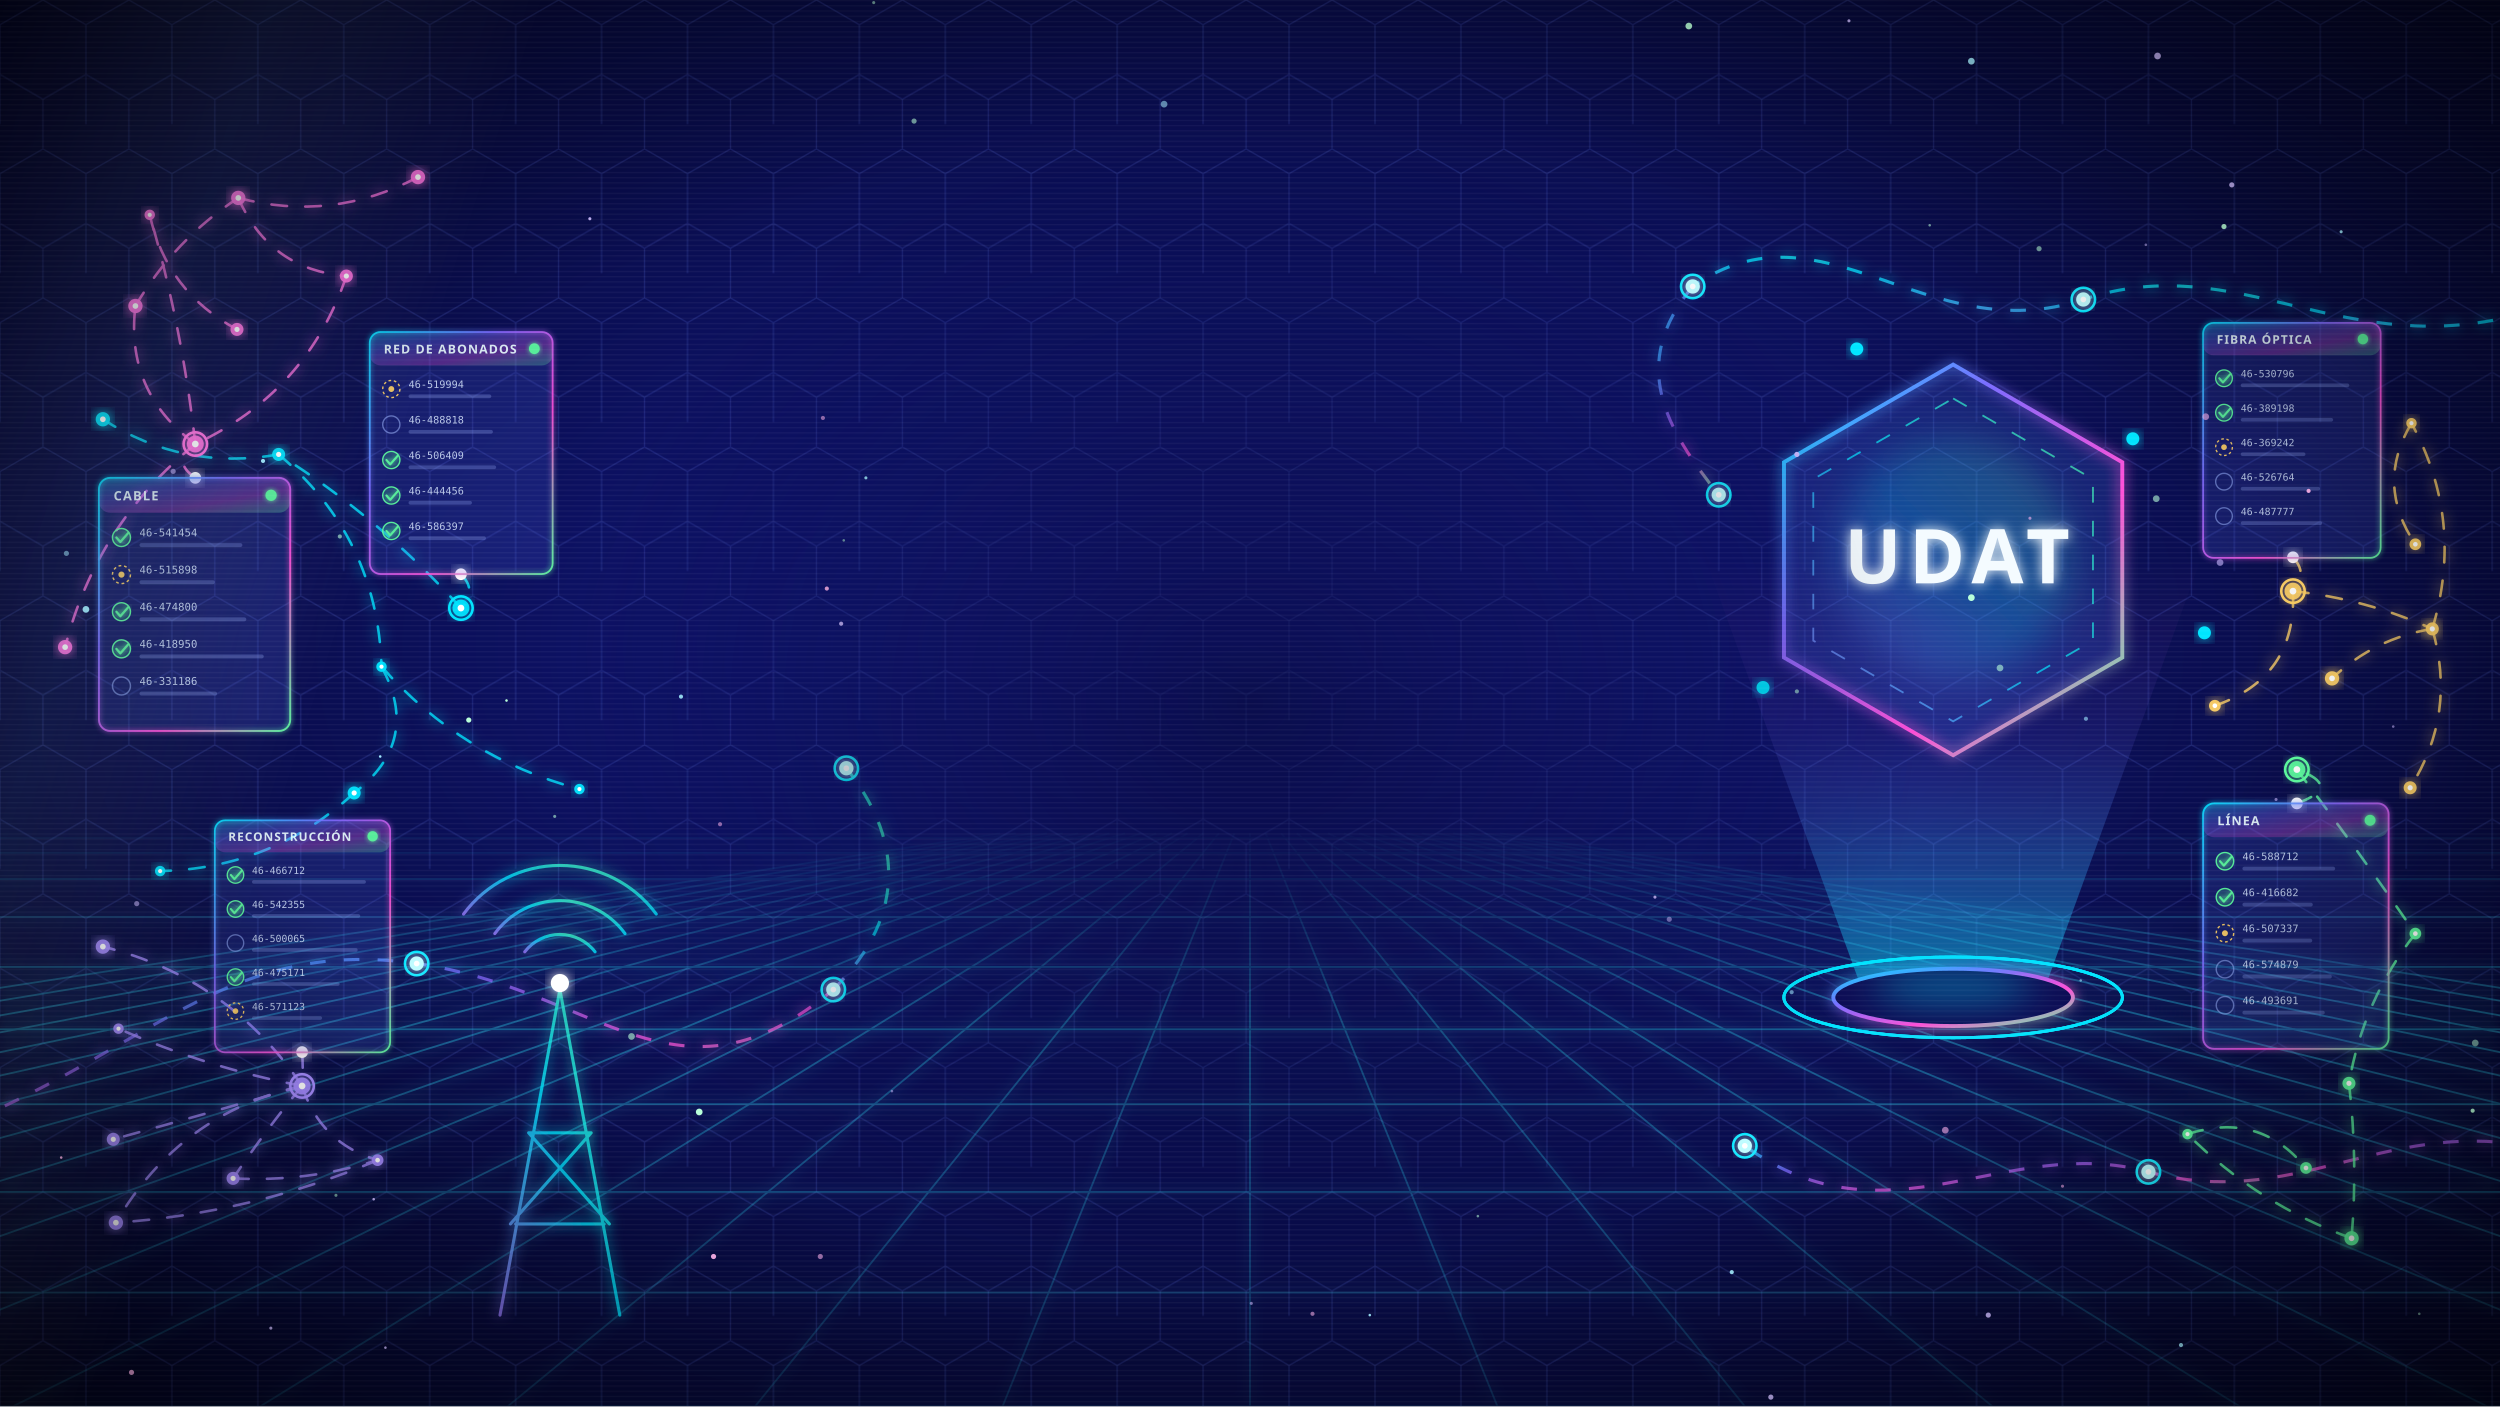
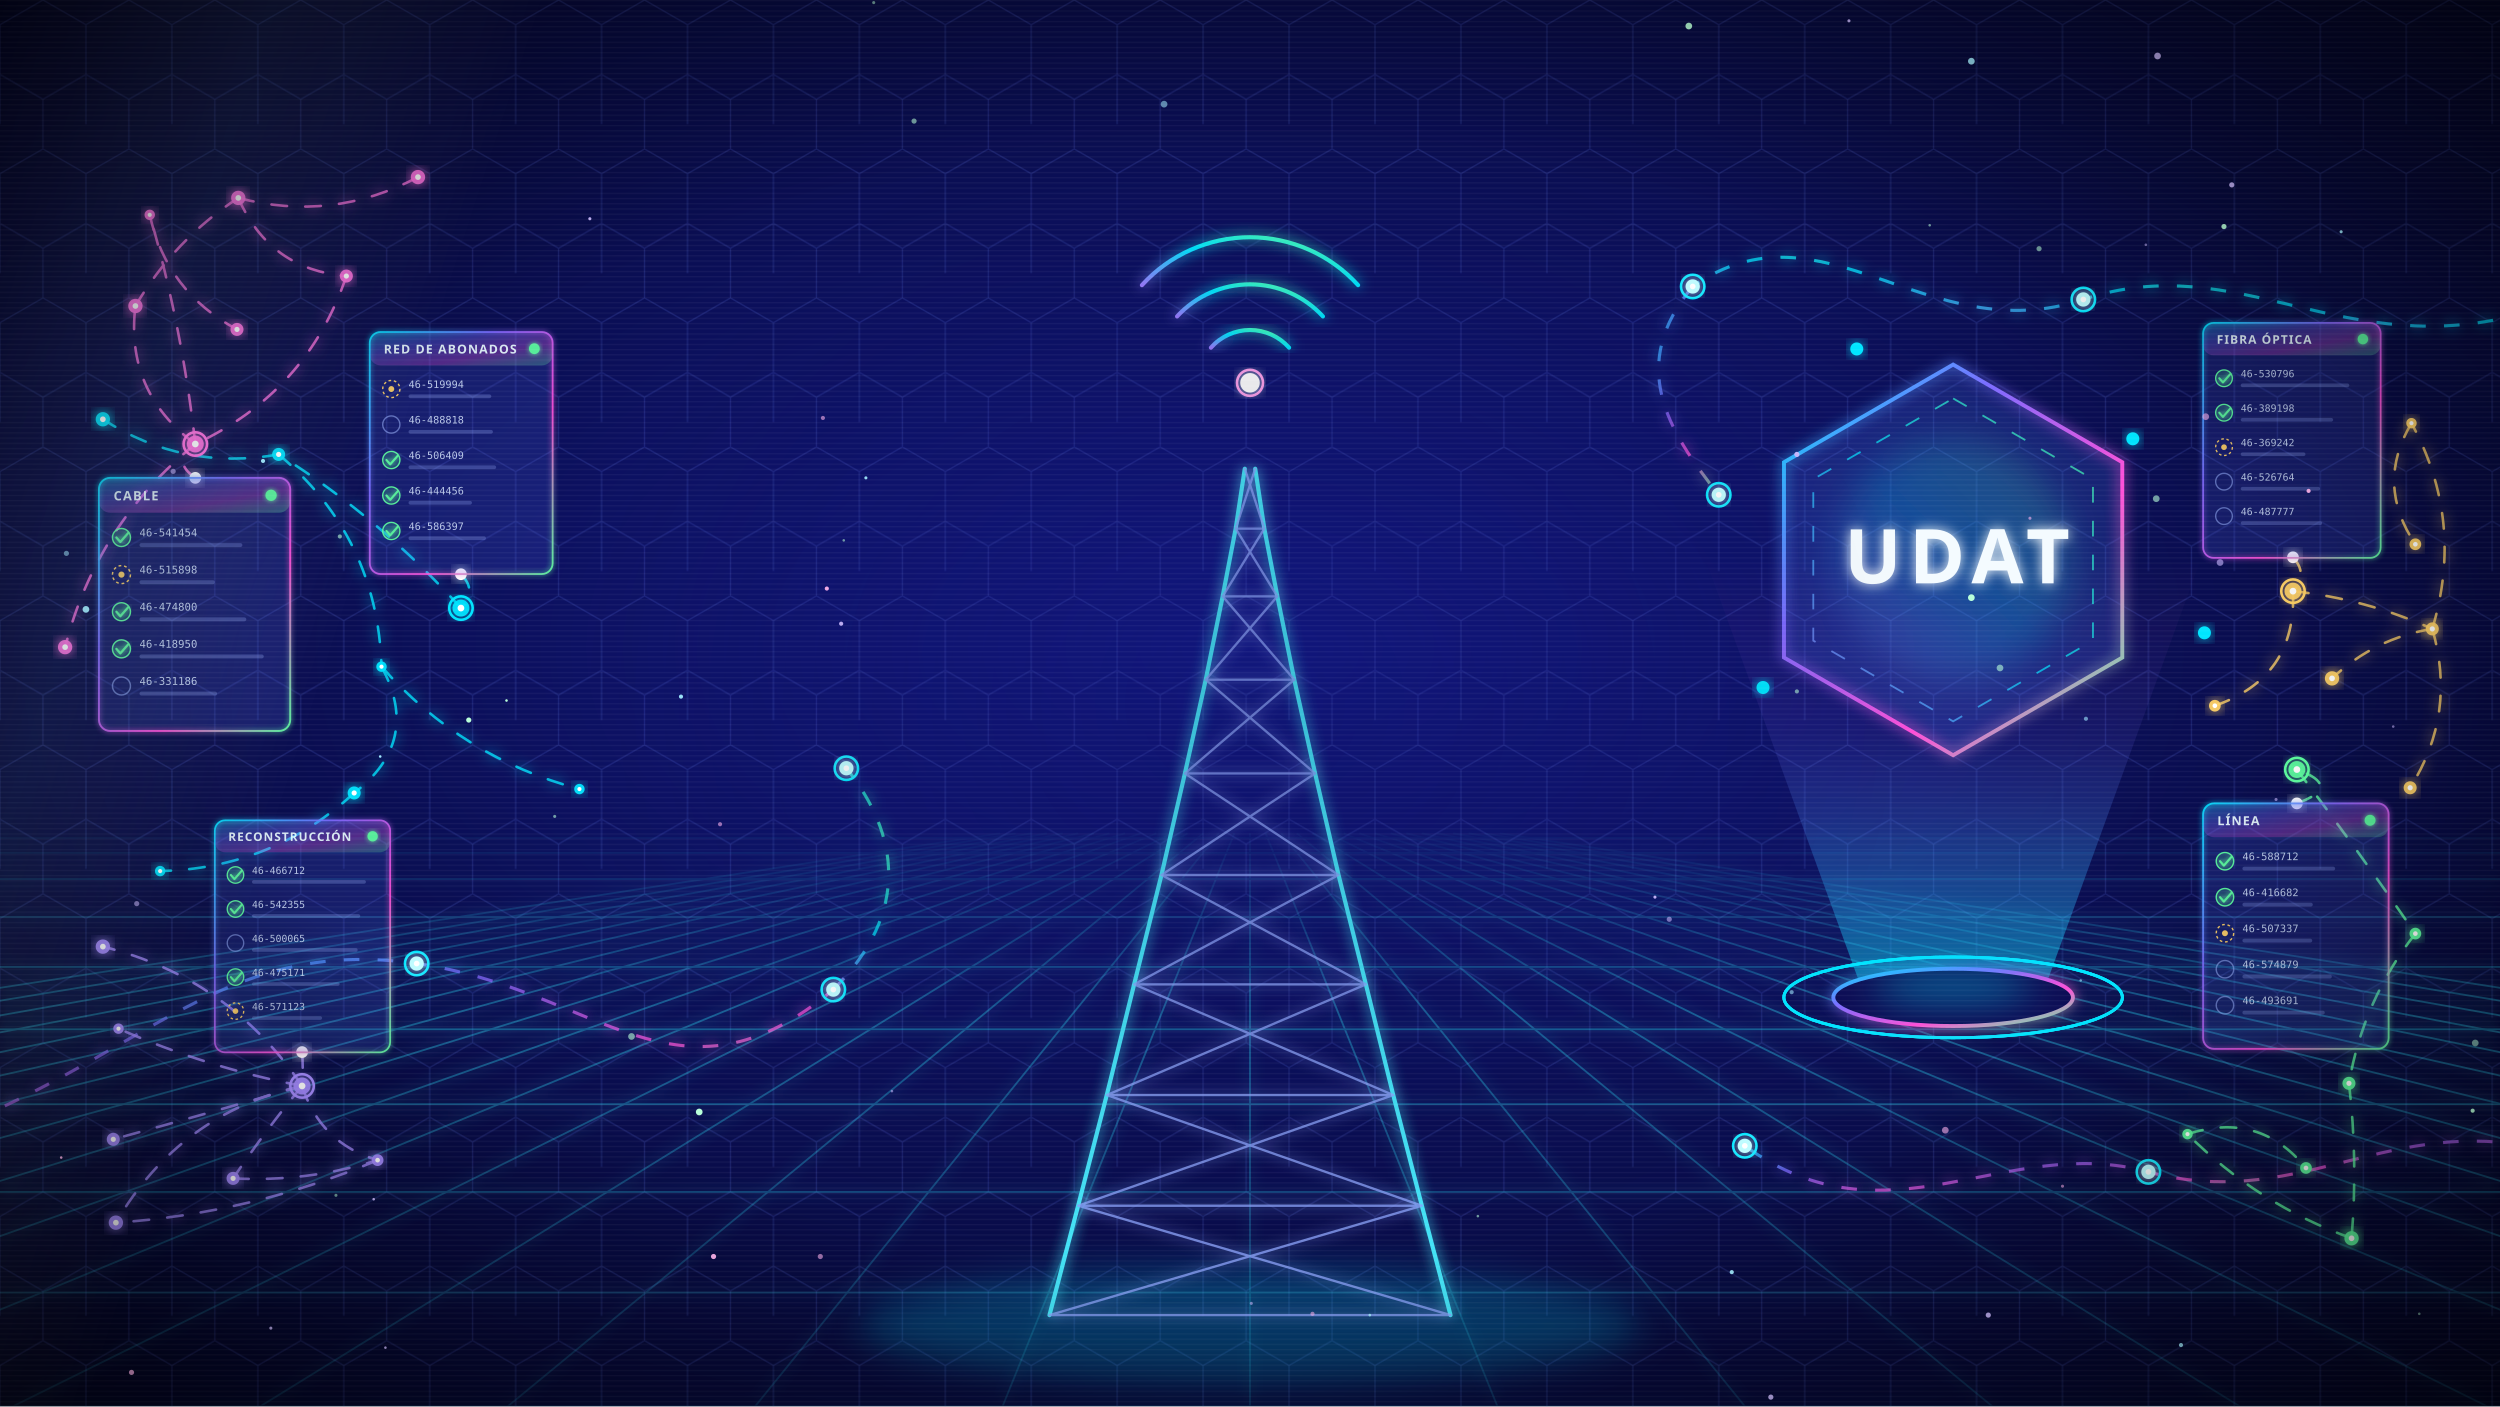
<svg xmlns="http://www.w3.org/2000/svg" viewBox="0 0 1920 1080" preserveAspectRatio="xMidYMid slice" role="img" aria-label="Fondo holográfico: rutas, servicios verificados y red de telecomunicaciones">
  <defs>
    <radialGradient id="fondo" cx="50%" cy="46%" r="78%">
      <stop offset="0" stop-color="#141a8f" />
      <stop offset=".45" stop-color="#0a0e55" />
      <stop offset="1" stop-color="#02031c" />
    </radialGradient>
    <linearGradient id="holo" x1="0" y1="0" x2="1" y2="1">
      <stop offset="0" stop-color="#00e5ff" />
      <stop offset=".33" stop-color="#7c6bff" />
      <stop offset=".66" stop-color="#ff4fd8" />
      <stop offset="1" stop-color="#5dffa0" />
    </linearGradient>
    <linearGradient id="holo2" x1="1" y1="0" x2="0" y2="1">
      <stop offset="0" stop-color="#5dffa0" />
      <stop offset=".5" stop-color="#00e5ff" />
      <stop offset="1" stop-color="#9a7bff" />
    </linearGradient>
    <linearGradient id="haz" x1="0" y1="1" x2="0" y2="0">
      <stop offset="0" stop-color="#00e5ff" stop-opacity=".55" />
      <stop offset=".6" stop-color="#7c6bff" stop-opacity=".12" />
      <stop offset="1" stop-color="#ff4fd8" stop-opacity="0" />
    </linearGradient>
    <linearGradient id="brillo" x1="0" y1="0" x2="1" y2="0">
      <stop offset="0" stop-color="#fff" stop-opacity="0" />
      <stop offset=".5" stop-color="#9fe8ff" stop-opacity=".09" />
      <stop offset="1" stop-color="#fff" stop-opacity="0" />
    </linearGradient>
    <radialGradient id="vineta" cx="50%" cy="50%" r="72%">
      <stop offset=".55" stop-color="#000" stop-opacity="0" />
      <stop offset="1" stop-color="#000" stop-opacity=".55" />
    </radialGradient>
    <radialGradient id="centro" cx="50%" cy="50%" r="50%">
-       <stop offset="0" stop-color="#02031c" stop-opacity=".55" />
+       <stop offset="0" stop-color="#02031c" stop-opacity=".18" />
      <stop offset="1" stop-color="#02031c" stop-opacity="0" />
    </radialGradient>
    <linearGradient id="desvanece" x1="0" y1="0" x2="0" y2="1">
      <stop offset="0" stop-color="#fff" stop-opacity="0" />
      <stop offset=".35" stop-color="#fff" stop-opacity=".9" />
      <stop offset="1" stop-color="#fff" stop-opacity=".35" />
    </linearGradient>
    <mask id="mascara-suelo">
      <rect x="0" y="620" width="1920" height="460" fill="url(#desvanece)" />
    </mask>
    <pattern id="hex" width="60" height="104" patternUnits="userSpaceOnUse" patternTransform="scale(1.1)">
      <path d="M30 0 L60 17.3 L60 52 L30 69.3 L0 52 L0 17.3 Z M30 69.3 L30 104 M0 52 L-0 86.7 M60 52 L60 86.7" fill="none" stroke="#6f86ff" stroke-width="1" opacity=".16" />
    </pattern>
    <pattern id="lineas" width="4" height="4" patternUnits="userSpaceOnUse">
      <rect width="4" height="1" fill="#fff" opacity=".045" />
    </pattern>
    <filter id="brilla" x="-30%" y="-30%" width="160%" height="160%">
      <feGaussianBlur stdDeviation="5" result="b" />
      <feMerge>
        <feMergeNode in="b" />
        <feMergeNode in="SourceGraphic" />
      </feMerge>
    </filter>
    <filter id="brilla-suave" x="-50%" y="-50%" width="200%" height="200%">
      <feGaussianBlur stdDeviation="14" />
    </filter>
  </defs>
  <style>
  .ruta { stroke-dasharray: 12 14; animation: fluye 5s linear infinite; }
  .pulso { transform-box: fill-box; transform-origin: center; animation: pulsa 3.2s ease-out infinite; }
  .pulso2 { animation-delay: 1.1s; } .pulso3 { animation-delay: 2.2s; }
  .barrido { animation: barre 6s ease-in-out infinite; }
  .flota { animation: flota 7s ease-in-out infinite; }
  .anillo { transform-box: fill-box; transform-origin: center; animation: anillo 4.5s ease-out infinite; }
  .brillo { animation: pasa 14s ease-in-out infinite; }
  .titila { animation: titila 3.5s ease-in-out infinite; }
  @keyframes fluye { to { stroke-dashoffset: -52; } }
  @keyframes pulsa { 0% { transform: scale(.4); opacity: .9; } 100% { transform: scale(2.4); opacity: 0; } }
  @keyframes barre { 0%, 100% { transform: translateY(0); opacity: 0; } 12% { opacity: .9; } 88% { opacity: .9; } 100% { transform: translateY(440px); } }
  @keyframes flota { 0%, 100% { transform: translateY(0); } 50% { transform: translateY(-14px); } }
  @keyframes anillo { 0% { transform: scale(.55); opacity: .8; } 100% { transform: scale(1.35); opacity: 0; } }
  @keyframes pasa { 0% { transform: translateX(-900px); } 100% { transform: translateX(2400px); } }
  @keyframes titila { 0%, 100% { opacity: .25; } 50% { opacity: .95; } }
  @media (prefers-reduced-motion: reduce) { * { animation: none !important; } }
</style>
  <rect width="1920" height="1080" fill="url(#fondo)" />
  <rect width="1920" height="1080" fill="url(#hex)" />
  <g mask="url(#mascara-suelo)" stroke="#2fe6ff" stroke-width="1.4" opacity=".42" filter="url(#brilla)">
    <line x1="768" y1="640" x2="-2080" y2="1080" />
    <line x1="780" y1="640" x2="-1890" y2="1080" />
    <line x1="792" y1="640" x2="-1700" y2="1080" />
    <line x1="804" y1="640" x2="-1510" y2="1080" />
    <line x1="816" y1="640" x2="-1320" y2="1080" />
    <line x1="828" y1="640" x2="-1130" y2="1080" />
    <line x1="840" y1="640" x2="-940" y2="1080" />
    <line x1="852" y1="640" x2="-750" y2="1080" />
    <line x1="864" y1="640" x2="-560" y2="1080" />
    <line x1="876" y1="640" x2="-370" y2="1080" />
    <line x1="888" y1="640" x2="-180" y2="1080" />
    <line x1="900" y1="640" x2="10" y2="1080" />
    <line x1="912" y1="640" x2="200" y2="1080" />
    <line x1="924" y1="640" x2="390" y2="1080" />
    <line x1="936" y1="640" x2="580" y2="1080" />
    <line x1="948" y1="640" x2="770" y2="1080" />
    <line x1="960" y1="640" x2="960" y2="1080" />
    <line x1="972" y1="640" x2="1150" y2="1080" />
    <line x1="984" y1="640" x2="1340" y2="1080" />
    <line x1="996" y1="640" x2="1530" y2="1080" />
    <line x1="1008" y1="640" x2="1720" y2="1080" />
    <line x1="1020" y1="640" x2="1910" y2="1080" />
    <line x1="1032" y1="640" x2="2100" y2="1080" />
    <line x1="1044" y1="640" x2="2290" y2="1080" />
    <line x1="1056" y1="640" x2="2480" y2="1080" />
    <line x1="1068" y1="640" x2="2670" y2="1080" />
    <line x1="1080" y1="640" x2="2860" y2="1080" />
    <line x1="1092" y1="640" x2="3050" y2="1080" />
    <line x1="1104" y1="640" x2="3240" y2="1080" />
    <line x1="1116" y1="640" x2="3430" y2="1080" />
    <line x1="1128" y1="640" x2="3620" y2="1080" />
    <line x1="1140" y1="640" x2="3810" y2="1080" />
    <line x1="1152" y1="640" x2="4000" y2="1080" />
    <line x1="0" y1="643.5" x2="1920" y2="643.5" />
    <line x1="0" y1="655.0" x2="1920" y2="655.0" />
    <line x1="0" y1="675.1" x2="1920" y2="675.1" />
    <line x1="0" y1="704.2" x2="1920" y2="704.2" />
    <line x1="0" y1="742.6" x2="1920" y2="742.6" />
    <line x1="0" y1="790.5" x2="1920" y2="790.5" />
    <line x1="0" y1="848.0" x2="1920" y2="848.0" />
    <line x1="0" y1="915.4" x2="1920" y2="915.4" />
    <line x1="0" y1="992.7" x2="1920" y2="992.7" />
    <line x1="0" y1="1080.0" x2="1920" y2="1080.0" />
  </g>
  <path d="M-20 860 C 120 800, 180 720, 320 740 S 520 860, 640 760" fill="none" stroke="url(#holo)" stroke-width="2.4" opacity=".75" class="ruta" filter="url(#brilla)" />
  <path d="M1940 240 C 1800 280, 1720 190, 1600 230 S 1400 150, 1300 220" fill="none" stroke="url(#holo2)" stroke-width="2.4" opacity=".75" class="ruta" filter="url(#brilla)" />
  <path d="M1940 880 C 1830 860, 1760 930, 1650 900 S 1450 960, 1340 880" fill="none" stroke="url(#holo)" stroke-width="2.4" opacity=".75" class="ruta" filter="url(#brilla)" />
  <path d="M640 760 C 700 700, 690 640, 650 590" fill="none" stroke="url(#holo2)" stroke-width="2.4" opacity=".75" class="ruta" filter="url(#brilla)" />
  <path d="M1300 220 C 1250 280, 1280 330, 1320 380" fill="none" stroke="url(#holo)" stroke-width="2.4" opacity=".75" class="ruta" filter="url(#brilla)" />
  <circle cx="320" cy="740" r="9" fill="none" stroke="#00e5ff" stroke-width="2" class="pulso" />
  <circle cx="320" cy="740" r="5.5" fill="#bffcff" filter="url(#brilla)" />
  <circle cx="320" cy="740" r="2.2" fill="#fff" />
  <circle cx="640" cy="760" r="9" fill="none" stroke="#00e5ff" stroke-width="2" class="pulso pulso2" />
  <circle cx="640" cy="760" r="5.5" fill="#bffcff" filter="url(#brilla)" />
  <circle cx="640" cy="760" r="2.2" fill="#fff" />
  <circle cx="650" cy="590" r="9" fill="none" stroke="#00e5ff" stroke-width="2" class="pulso pulso3" />
  <circle cx="650" cy="590" r="5.5" fill="#bffcff" filter="url(#brilla)" />
  <circle cx="650" cy="590" r="2.2" fill="#fff" />
  <circle cx="1600" cy="230" r="9" fill="none" stroke="#00e5ff" stroke-width="2" class="pulso" />
  <circle cx="1600" cy="230" r="5.5" fill="#bffcff" filter="url(#brilla)" />
  <circle cx="1600" cy="230" r="2.2" fill="#fff" />
  <circle cx="1300" cy="220" r="9" fill="none" stroke="#00e5ff" stroke-width="2" class="pulso pulso2" />
  <circle cx="1300" cy="220" r="5.5" fill="#bffcff" filter="url(#brilla)" />
  <circle cx="1300" cy="220" r="2.2" fill="#fff" />
  <circle cx="1320" cy="380" r="9" fill="none" stroke="#00e5ff" stroke-width="2" class="pulso pulso3" />
  <circle cx="1320" cy="380" r="5.5" fill="#bffcff" filter="url(#brilla)" />
  <circle cx="1320" cy="380" r="2.2" fill="#fff" />
  <circle cx="1650" cy="900" r="9" fill="none" stroke="#00e5ff" stroke-width="2" class="pulso" />
  <circle cx="1650" cy="900" r="5.5" fill="#bffcff" filter="url(#brilla)" />
  <circle cx="1650" cy="900" r="2.2" fill="#fff" />
  <circle cx="1340" cy="880" r="9" fill="none" stroke="#00e5ff" stroke-width="2" class="pulso pulso2" />
  <circle cx="1340" cy="880" r="5.5" fill="#bffcff" filter="url(#brilla)" />
  <circle cx="1340" cy="880" r="2.2" fill="#fff" />
  <g stroke="#00e5ff" fill="none" stroke-linecap="round" stroke-width="2" opacity=".8" filter="url(#brilla)">
    <path d="M354 441 Q367 454 354 467" class="ruta" />
    <path d="M354 467 Q292 398 214 349" class="ruta" />
    <path d="M214 349 Q290 413 293 512" class="ruta" />
    <path d="M214 349 Q141 362 79 322" class="ruta" />
    <path d="M293 512 Q355 582 445 606" class="ruta" />
    <path d="M293 512 Q324 569 272 609" class="ruta" />
    <path d="M272 609 Q209 667 123 669" class="ruta" />
  </g>
  <circle cx="354" cy="467" r="9" fill="none" stroke="#00e5ff" stroke-width="2" class="pulso" style="animation-delay:0.0s" />
  <circle cx="354" cy="467" r="6.5" fill="#00e5ff" opacity=".95" filter="url(#brilla)" class="titila" style="animation-delay:1.9s" />
  <circle cx="354" cy="467" r="2.6" fill="#fff" />
  <circle cx="214" cy="349" r="5" fill="#00e5ff" opacity=".95" filter="url(#brilla)" />
  <circle cx="214" cy="349" r="2.0" fill="#fff" />
  <circle cx="293" cy="512" r="4" fill="#00e5ff" opacity=".95" filter="url(#brilla)" />
  <circle cx="293" cy="512" r="1.6" fill="#fff" />
  <circle cx="79" cy="322" r="5.5" fill="#00e5ff" opacity=".95" filter="url(#brilla)" />
  <circle cx="79" cy="322" r="2.2" fill="#fff" />
  <circle cx="445" cy="606" r="4" fill="#00e5ff" opacity=".95" filter="url(#brilla)" />
  <circle cx="445" cy="606" r="1.6" fill="#fff" />
  <circle cx="272" cy="609" r="5" fill="#00e5ff" opacity=".95" filter="url(#brilla)" />
  <circle cx="272" cy="609" r="2.0" fill="#fff" />
  <circle cx="123" cy="669" r="4" fill="#00e5ff" opacity=".95" filter="url(#brilla)" />
  <circle cx="123" cy="669" r="1.6" fill="#fff" />
  <circle cx="354" cy="441" r="4.5" fill="#fff" filter="url(#brilla)" />
  <g stroke="#a58bff" fill="none" stroke-linecap="round" stroke-width="2" opacity=".8" filter="url(#brilla)">
    <path d="M232 808 Q233 821 232 834" class="ruta" />
    <path d="M232 834 Q204 868 179 905" class="ruta" />
    <path d="M179 905 Q236 908 290 891" class="ruta" />
    <path d="M232 834 Q176 751 79 727" class="ruta" />
    <path d="M232 834 Q159 820 91 790" class="ruta" />
    <path d="M232 834 Q138 855 89 939" class="ruta" />
    <path d="M232 834 Q160 855 87 875" class="ruta" />
    <path d="M232 834 Q246 878 290 891" class="ruta" />
    <path d="M290 891 Q193 932 89 939" class="ruta" />
  </g>
  <circle cx="232" cy="834" r="9" fill="none" stroke="#a58bff" stroke-width="2" class="pulso" style="animation-delay:0.6s" />
  <circle cx="232" cy="834" r="6.5" fill="#a58bff" opacity=".95" filter="url(#brilla)" class="titila" style="animation-delay:1.7s" />
  <circle cx="232" cy="834" r="2.6" fill="#fff" />
  <circle cx="179" cy="905" r="5" fill="#a58bff" opacity=".95" filter="url(#brilla)" class="titila" style="animation-delay:2.5s" />
  <circle cx="179" cy="905" r="2.0" fill="#fff" />
  <circle cx="290" cy="891" r="4.5" fill="#a58bff" opacity=".95" filter="url(#brilla)" />
  <circle cx="290" cy="891" r="1.8" fill="#fff" />
  <circle cx="79" cy="727" r="5.5" fill="#a58bff" opacity=".95" filter="url(#brilla)" />
  <circle cx="79" cy="727" r="2.2" fill="#fff" />
  <circle cx="91" cy="790" r="4" fill="#a58bff" opacity=".95" filter="url(#brilla)" />
  <circle cx="91" cy="790" r="1.6" fill="#fff" />
  <circle cx="89" cy="939" r="5.5" fill="#a58bff" opacity=".95" filter="url(#brilla)" class="titila" style="animation-delay:0.0s" />
  <circle cx="89" cy="939" r="2.2" fill="#fff" />
  <circle cx="87" cy="875" r="5" fill="#a58bff" opacity=".95" filter="url(#brilla)" />
  <circle cx="87" cy="875" r="2.0" fill="#fff" />
  <circle cx="232" cy="808" r="4.5" fill="#fff" filter="url(#brilla)" />
  <g stroke="#ff6fe0" fill="none" stroke-linecap="round" stroke-width="2" opacity=".8" filter="url(#brilla)">
    <path d="M150 367 Q131 354 150 341" class="ruta" />
    <path d="M150 341 Q96 301 104 235" class="ruta" />
    <path d="M150 341 Q140 252 115 165" class="ruta" />
    <path d="M104 235 Q134 184 183 152" class="ruta" />
    <path d="M183 152 Q207 207 266 212" class="ruta" />
    <path d="M115 165 Q128 224 182 253" class="ruta" />
    <path d="M183 152 Q255 171 321 136" class="ruta" />
    <path d="M150 341 Q74 403 50 497" class="ruta" />
    <path d="M266 212 Q236 301 150 341" class="ruta" />
  </g>
  <circle cx="150" cy="341" r="9" fill="none" stroke="#ff6fe0" stroke-width="2" class="pulso" style="animation-delay:1.2s" />
  <circle cx="150" cy="341" r="6.5" fill="#ff6fe0" opacity=".95" filter="url(#brilla)" />
  <circle cx="150" cy="341" r="2.6" fill="#fff" />
  <circle cx="104" cy="235" r="5.5" fill="#ff6fe0" opacity=".95" filter="url(#brilla)" />
  <circle cx="104" cy="235" r="2.2" fill="#fff" />
  <circle cx="115" cy="165" r="4" fill="#ff6fe0" opacity=".95" filter="url(#brilla)" />
  <circle cx="115" cy="165" r="1.6" fill="#fff" />
  <circle cx="183" cy="152" r="5.5" fill="#ff6fe0" opacity=".95" filter="url(#brilla)" class="titila" style="animation-delay:1.9s" />
  <circle cx="183" cy="152" r="2.2" fill="#fff" />
  <circle cx="266" cy="212" r="5" fill="#ff6fe0" opacity=".95" filter="url(#brilla)" />
  <circle cx="266" cy="212" r="2.0" fill="#fff" />
  <circle cx="182" cy="253" r="5" fill="#ff6fe0" opacity=".95" filter="url(#brilla)" class="titila" style="animation-delay:0.9s" />
  <circle cx="182" cy="253" r="2.0" fill="#fff" />
  <circle cx="321" cy="136" r="5.5" fill="#ff6fe0" opacity=".95" filter="url(#brilla)" />
  <circle cx="321" cy="136" r="2.2" fill="#fff" />
  <circle cx="50" cy="497" r="5.5" fill="#ff6fe0" opacity=".95" filter="url(#brilla)" />
  <circle cx="50" cy="497" r="2.2" fill="#fff" />
  <circle cx="150" cy="367" r="4.5" fill="#fff" filter="url(#brilla)" />
  <g stroke="#5dffa0" fill="none" stroke-linecap="round" stroke-width="2" opacity=".8" filter="url(#brilla)">
    <path d="M1764 617 Q1800 604 1764 591" class="ruta" />
    <path d="M1764 591 Q1811 653 1855 717" class="ruta" />
    <path d="M1855 717 Q1815 768 1804 832" class="ruta" />
    <path d="M1804 832 Q1811 891 1806 951" class="ruta" />
    <path d="M1806 951 Q1734 925 1680 871" class="ruta" />
    <path d="M1680 871 Q1735 853 1771 897" class="ruta" />
  </g>
  <circle cx="1764" cy="591" r="9" fill="none" stroke="#5dffa0" stroke-width="2" class="pulso" style="animation-delay:1.8s" />
  <circle cx="1764" cy="591" r="6.5" fill="#5dffa0" opacity=".95" filter="url(#brilla)" class="titila" style="animation-delay:1.6s" />
  <circle cx="1764" cy="591" r="2.6" fill="#fff" />
  <circle cx="1855" cy="717" r="4.5" fill="#5dffa0" opacity=".95" filter="url(#brilla)" />
  <circle cx="1855" cy="717" r="1.8" fill="#fff" />
  <circle cx="1804" cy="832" r="5" fill="#5dffa0" opacity=".95" filter="url(#brilla)" />
  <circle cx="1804" cy="832" r="2.0" fill="#fff" />
  <circle cx="1806" cy="951" r="5.5" fill="#5dffa0" opacity=".95" filter="url(#brilla)" />
  <circle cx="1806" cy="951" r="2.2" fill="#fff" />
  <circle cx="1680" cy="871" r="4" fill="#5dffa0" opacity=".95" filter="url(#brilla)" />
  <circle cx="1680" cy="871" r="1.6" fill="#fff" />
  <circle cx="1771" cy="897" r="4.5" fill="#5dffa0" opacity=".95" filter="url(#brilla)" class="titila" style="animation-delay:1.7s" />
  <circle cx="1771" cy="897" r="1.8" fill="#fff" />
  <circle cx="1764" cy="617" r="4.5" fill="#fff" filter="url(#brilla)" />
  <g stroke="#ffd166" fill="none" stroke-linecap="round" stroke-width="2" opacity=".8" filter="url(#brilla)">
    <path d="M1761 428 Q1773 441 1761 454" class="ruta" />
    <path d="M1761 454 Q1817 460 1868 483" class="ruta" />
    <path d="M1868 483 Q1887 548 1851 605" class="ruta" />
    <path d="M1761 454 Q1764 520 1701 542" class="ruta" />
    <path d="M1868 483 Q1893 400 1852 325" class="ruta" />
    <path d="M1852 325 Q1824 372 1855 418" class="ruta" />
    <path d="M1868 483 Q1824 490 1791 521" class="ruta" />
  </g>
  <circle cx="1761" cy="454" r="9" fill="none" stroke="#ffd166" stroke-width="2" class="pulso" style="animation-delay:2.4s" />
  <circle cx="1761" cy="454" r="6.5" fill="#ffd166" opacity=".95" filter="url(#brilla)" class="titila" style="animation-delay:0.4s" />
  <circle cx="1761" cy="454" r="2.6" fill="#fff" />
  <circle cx="1868" cy="483" r="5" fill="#ffd166" opacity=".95" filter="url(#brilla)" />
  <circle cx="1868" cy="483" r="2.0" fill="#fff" />
  <circle cx="1851" cy="605" r="5" fill="#ffd166" opacity=".95" filter="url(#brilla)" class="titila" style="animation-delay:0.7s" />
  <circle cx="1851" cy="605" r="2.0" fill="#fff" />
  <circle cx="1701" cy="542" r="4.5" fill="#ffd166" opacity=".95" filter="url(#brilla)" />
  <circle cx="1701" cy="542" r="1.8" fill="#fff" />
  <circle cx="1852" cy="325" r="4" fill="#ffd166" opacity=".95" filter="url(#brilla)" />
  <circle cx="1852" cy="325" r="1.6" fill="#fff" />
  <circle cx="1855" cy="418" r="4.5" fill="#ffd166" opacity=".95" filter="url(#brilla)" class="titila" style="animation-delay:2.9s" />
  <circle cx="1855" cy="418" r="1.8" fill="#fff" />
  <circle cx="1791" cy="521" r="5.5" fill="#ffd166" opacity=".95" filter="url(#brilla)" class="titila" style="animation-delay:2.5s" />
  <circle cx="1791" cy="521" r="2.2" fill="#fff" />
  <circle cx="1761" cy="428" r="4.5" fill="#fff" filter="url(#brilla)" />
  <g transform="translate(284,255) scale(0.413)" opacity=".92">
    <g class="flota" style="animation-delay:0.0s">
      <rect x="0" y="0" width="340" height="450" rx="20" fill="#5878ff" fill-opacity=".09" stroke="url(#holo)" stroke-width="3.4" filter="url(#brilla)" />
      <rect x="0" y="0" width="340" height="62" rx="20" fill="url(#holo)" fill-opacity=".28" />
      <text x="26" y="40" font-family="Segoe UI, system-ui, sans-serif" font-size="23" font-weight="700" letter-spacing="2" fill="#e9fbff">RED DE ABONADOS</text>
      <circle cx="306" cy="31" r="10" fill="#5dffa0" filter="url(#brilla)" />
      <circle cx="40" cy="106" r="16" fill="none" stroke="#ffd166" stroke-width="2.6" stroke-dasharray="5 5" />
      <circle cx="40" cy="106" r="5.5" fill="#ffd166" class="titila" />
      <text x="72" y="104" font-family="Consolas, monospace" font-size="19" fill="#d7e6ff" opacity=".92">46-519994</text>
      <rect x="72" y="116" width="154" height="7" rx="3.5" fill="#9bb3ff" opacity=".3" />
      <circle cx="40" cy="172" r="16" fill="none" stroke="#9bb3ff" stroke-width="2.6" opacity=".6" />
      <text x="72" y="170" font-family="Consolas, monospace" font-size="19" fill="#d7e6ff" opacity=".92">46-488818</text>
      <rect x="72" y="182" width="157" height="7" rx="3.5" fill="#9bb3ff" opacity=".3" />
      <circle cx="40" cy="238" r="16" fill="#5dffa0" fill-opacity=".18" stroke="#5dffa0" stroke-width="2.6" />
      <path d="M31 238 l7 8 l14 -16" fill="none" stroke="#5dffa0" stroke-width="4" stroke-linecap="round" stroke-linejoin="round" filter="url(#brilla)" />
      <text x="72" y="236" font-family="Consolas, monospace" font-size="19" fill="#d7e6ff" opacity=".92">46-506409</text>
      <rect x="72" y="248" width="163" height="7" rx="3.5" fill="#9bb3ff" opacity=".3" />
      <circle cx="40" cy="304" r="16" fill="#5dffa0" fill-opacity=".18" stroke="#5dffa0" stroke-width="2.6" />
      <path d="M31 304 l7 8 l14 -16" fill="none" stroke="#5dffa0" stroke-width="4" stroke-linecap="round" stroke-linejoin="round" filter="url(#brilla)" />
      <text x="72" y="302" font-family="Consolas, monospace" font-size="19" fill="#d7e6ff" opacity=".92">46-444456</text>
      <rect x="72" y="314" width="118" height="7" rx="3.5" fill="#9bb3ff" opacity=".3" />
      <circle cx="40" cy="370" r="16" fill="#5dffa0" fill-opacity=".18" stroke="#5dffa0" stroke-width="2.6" />
      <path d="M31 370 l7 8 l14 -16" fill="none" stroke="#5dffa0" stroke-width="4" stroke-linecap="round" stroke-linejoin="round" filter="url(#brilla)" />
      <text x="72" y="368" font-family="Consolas, monospace" font-size="19" fill="#d7e6ff" opacity=".92">46-586397</text>
      <rect x="72" y="380" width="144" height="7" rx="3.5" fill="#9bb3ff" opacity=".3" />
    </g>
  </g>
  <g transform="translate(165,630) scale(0.396)" opacity=".92">
    <g class="flota" style="animation-delay:1.7s">
      <rect x="0" y="0" width="340" height="450" rx="20" fill="#5878ff" fill-opacity=".09" stroke="url(#holo)" stroke-width="3.4" filter="url(#brilla)" />
      <rect x="0" y="0" width="340" height="62" rx="20" fill="url(#holo)" fill-opacity=".28" />
      <text x="26" y="40" font-family="Segoe UI, system-ui, sans-serif" font-size="23" font-weight="700" letter-spacing="2" fill="#e9fbff">RECONSTRUCCIÓN</text>
      <circle cx="306" cy="31" r="10" fill="#5dffa0" filter="url(#brilla)" />
      <circle cx="40" cy="106" r="16" fill="#5dffa0" fill-opacity=".18" stroke="#5dffa0" stroke-width="2.6" />
      <path d="M31 106 l7 8 l14 -16" fill="none" stroke="#5dffa0" stroke-width="4" stroke-linecap="round" stroke-linejoin="round" filter="url(#brilla)" />
      <text x="72" y="104" font-family="Consolas, monospace" font-size="19" fill="#d7e6ff" opacity=".92">46-466712</text>
      <rect x="72" y="116" width="221" height="7" rx="3.5" fill="#9bb3ff" opacity=".3" />
      <circle cx="40" cy="172" r="16" fill="#5dffa0" fill-opacity=".18" stroke="#5dffa0" stroke-width="2.6" />
      <path d="M31 172 l7 8 l14 -16" fill="none" stroke="#5dffa0" stroke-width="4" stroke-linecap="round" stroke-linejoin="round" filter="url(#brilla)" />
      <text x="72" y="170" font-family="Consolas, monospace" font-size="19" fill="#d7e6ff" opacity=".92">46-542355</text>
      <rect x="72" y="182" width="210" height="7" rx="3.5" fill="#9bb3ff" opacity=".3" />
      <circle cx="40" cy="238" r="16" fill="none" stroke="#9bb3ff" stroke-width="2.6" opacity=".6" />
      <text x="72" y="236" font-family="Consolas, monospace" font-size="19" fill="#d7e6ff" opacity=".92">46-500065</text>
      <rect x="72" y="248" width="205" height="7" rx="3.5" fill="#9bb3ff" opacity=".3" />
      <circle cx="40" cy="304" r="16" fill="#5dffa0" fill-opacity=".18" stroke="#5dffa0" stroke-width="2.6" />
      <path d="M31 304 l7 8 l14 -16" fill="none" stroke="#5dffa0" stroke-width="4" stroke-linecap="round" stroke-linejoin="round" filter="url(#brilla)" />
      <text x="72" y="302" font-family="Consolas, monospace" font-size="19" fill="#d7e6ff" opacity=".92">46-475171</text>
      <rect x="72" y="314" width="170" height="7" rx="3.5" fill="#9bb3ff" opacity=".3" />
      <circle cx="40" cy="370" r="16" fill="none" stroke="#ffd166" stroke-width="2.6" stroke-dasharray="5 5" />
      <circle cx="40" cy="370" r="5.5" fill="#ffd166" class="titila" />
      <text x="72" y="368" font-family="Consolas, monospace" font-size="19" fill="#d7e6ff" opacity=".92">46-571123</text>
      <rect x="72" y="380" width="136" height="7" rx="3.5" fill="#9bb3ff" opacity=".3" />
    </g>
  </g>
  <g transform="translate(76,367) scale(0.432)" opacity=".92">
    <g class="flota" style="animation-delay:4.3s">
      <rect x="0" y="0" width="340" height="450" rx="20" fill="#5878ff" fill-opacity=".09" stroke="url(#holo)" stroke-width="3.4" filter="url(#brilla)" />
      <rect x="0" y="0" width="340" height="62" rx="20" fill="url(#holo)" fill-opacity=".28" />
      <text x="26" y="40" font-family="Segoe UI, system-ui, sans-serif" font-size="23" font-weight="700" letter-spacing="2" fill="#e9fbff">CABLE</text>
      <circle cx="306" cy="31" r="10" fill="#5dffa0" filter="url(#brilla)" />
      <circle cx="40" cy="106" r="16" fill="#5dffa0" fill-opacity=".18" stroke="#5dffa0" stroke-width="2.6" />
      <path d="M31 106 l7 8 l14 -16" fill="none" stroke="#5dffa0" stroke-width="4" stroke-linecap="round" stroke-linejoin="round" filter="url(#brilla)" />
      <text x="72" y="104" font-family="Consolas, monospace" font-size="19" fill="#d7e6ff" opacity=".92">46-541454</text>
      <rect x="72" y="116" width="183" height="7" rx="3.5" fill="#9bb3ff" opacity=".3" />
      <circle cx="40" cy="172" r="16" fill="none" stroke="#ffd166" stroke-width="2.6" stroke-dasharray="5 5" />
      <circle cx="40" cy="172" r="5.5" fill="#ffd166" class="titila" />
      <text x="72" y="170" font-family="Consolas, monospace" font-size="19" fill="#d7e6ff" opacity=".92">46-515898</text>
      <rect x="72" y="182" width="134" height="7" rx="3.5" fill="#9bb3ff" opacity=".3" />
      <circle cx="40" cy="238" r="16" fill="#5dffa0" fill-opacity=".18" stroke="#5dffa0" stroke-width="2.6" />
      <path d="M31 238 l7 8 l14 -16" fill="none" stroke="#5dffa0" stroke-width="4" stroke-linecap="round" stroke-linejoin="round" filter="url(#brilla)" />
      <text x="72" y="236" font-family="Consolas, monospace" font-size="19" fill="#d7e6ff" opacity=".92">46-474800</text>
      <rect x="72" y="248" width="190" height="7" rx="3.5" fill="#9bb3ff" opacity=".3" />
      <circle cx="40" cy="304" r="16" fill="#5dffa0" fill-opacity=".18" stroke="#5dffa0" stroke-width="2.6" />
      <path d="M31 304 l7 8 l14 -16" fill="none" stroke="#5dffa0" stroke-width="4" stroke-linecap="round" stroke-linejoin="round" filter="url(#brilla)" />
      <text x="72" y="302" font-family="Consolas, monospace" font-size="19" fill="#d7e6ff" opacity=".92">46-418950</text>
      <rect x="72" y="314" width="221" height="7" rx="3.5" fill="#9bb3ff" opacity=".3" />
      <circle cx="40" cy="370" r="16" fill="none" stroke="#9bb3ff" stroke-width="2.6" opacity=".6" />
      <text x="72" y="368" font-family="Consolas, monospace" font-size="19" fill="#d7e6ff" opacity=".92">46-331186</text>
      <rect x="72" y="380" width="138" height="7" rx="3.5" fill="#9bb3ff" opacity=".3" />
    </g>
  </g>
  <g transform="translate(1692,617) scale(0.419)" opacity=".92">
    <g class="flota" style="animation-delay:0.1s">
      <rect x="0" y="0" width="340" height="450" rx="20" fill="#5878ff" fill-opacity=".09" stroke="url(#holo)" stroke-width="3.4" filter="url(#brilla)" />
      <rect x="0" y="0" width="340" height="62" rx="20" fill="url(#holo)" fill-opacity=".28" />
      <text x="26" y="40" font-family="Segoe UI, system-ui, sans-serif" font-size="23" font-weight="700" letter-spacing="2" fill="#e9fbff">LÍNEA</text>
      <circle cx="306" cy="31" r="10" fill="#5dffa0" filter="url(#brilla)" />
      <circle cx="40" cy="106" r="16" fill="#5dffa0" fill-opacity=".18" stroke="#5dffa0" stroke-width="2.6" />
      <path d="M31 106 l7 8 l14 -16" fill="none" stroke="#5dffa0" stroke-width="4" stroke-linecap="round" stroke-linejoin="round" filter="url(#brilla)" />
      <text x="72" y="104" font-family="Consolas, monospace" font-size="19" fill="#d7e6ff" opacity=".92">46-588712</text>
      <rect x="72" y="116" width="170" height="7" rx="3.5" fill="#9bb3ff" opacity=".3" />
      <circle cx="40" cy="172" r="16" fill="#5dffa0" fill-opacity=".18" stroke="#5dffa0" stroke-width="2.6" />
      <path d="M31 172 l7 8 l14 -16" fill="none" stroke="#5dffa0" stroke-width="4" stroke-linecap="round" stroke-linejoin="round" filter="url(#brilla)" />
      <text x="72" y="170" font-family="Consolas, monospace" font-size="19" fill="#d7e6ff" opacity=".92">46-416682</text>
      <rect x="72" y="182" width="129" height="7" rx="3.5" fill="#9bb3ff" opacity=".3" />
      <circle cx="40" cy="238" r="16" fill="none" stroke="#ffd166" stroke-width="2.6" stroke-dasharray="5 5" />
      <circle cx="40" cy="238" r="5.5" fill="#ffd166" class="titila" />
      <text x="72" y="236" font-family="Consolas, monospace" font-size="19" fill="#d7e6ff" opacity=".92">46-507337</text>
      <rect x="72" y="248" width="128" height="7" rx="3.5" fill="#9bb3ff" opacity=".3" />
      <circle cx="40" cy="304" r="16" fill="none" stroke="#9bb3ff" stroke-width="2.6" opacity=".6" />
      <text x="72" y="302" font-family="Consolas, monospace" font-size="19" fill="#d7e6ff" opacity=".92">46-574879</text>
      <rect x="72" y="314" width="164" height="7" rx="3.5" fill="#9bb3ff" opacity=".3" />
      <circle cx="40" cy="370" r="16" fill="none" stroke="#9bb3ff" stroke-width="2.6" opacity=".6" />
      <text x="72" y="368" font-family="Consolas, monospace" font-size="19" fill="#d7e6ff" opacity=".92">46-493691</text>
      <rect x="72" y="380" width="151" height="7" rx="3.5" fill="#9bb3ff" opacity=".3" />
    </g>
  </g>
  <g transform="translate(1692,248) scale(0.401)" opacity=".92">
    <g class="flota" style="animation-delay:1.3s">
      <rect x="0" y="0" width="340" height="450" rx="20" fill="#5878ff" fill-opacity=".09" stroke="url(#holo)" stroke-width="3.4" filter="url(#brilla)" />
      <rect x="0" y="0" width="340" height="62" rx="20" fill="url(#holo)" fill-opacity=".28" />
      <text x="26" y="40" font-family="Segoe UI, system-ui, sans-serif" font-size="23" font-weight="700" letter-spacing="2" fill="#e9fbff">FIBRA ÓPTICA</text>
      <circle cx="306" cy="31" r="10" fill="#5dffa0" filter="url(#brilla)" />
      <circle cx="40" cy="106" r="16" fill="#5dffa0" fill-opacity=".18" stroke="#5dffa0" stroke-width="2.6" />
      <path d="M31 106 l7 8 l14 -16" fill="none" stroke="#5dffa0" stroke-width="4" stroke-linecap="round" stroke-linejoin="round" filter="url(#brilla)" />
      <text x="72" y="104" font-family="Consolas, monospace" font-size="19" fill="#d7e6ff" opacity=".92">46-530796</text>
      <rect x="72" y="116" width="208" height="7" rx="3.5" fill="#9bb3ff" opacity=".3" />
      <circle cx="40" cy="172" r="16" fill="#5dffa0" fill-opacity=".18" stroke="#5dffa0" stroke-width="2.6" />
      <path d="M31 172 l7 8 l14 -16" fill="none" stroke="#5dffa0" stroke-width="4" stroke-linecap="round" stroke-linejoin="round" filter="url(#brilla)" />
      <text x="72" y="170" font-family="Consolas, monospace" font-size="19" fill="#d7e6ff" opacity=".92">46-389198</text>
      <rect x="72" y="182" width="177" height="7" rx="3.5" fill="#9bb3ff" opacity=".3" />
      <circle cx="40" cy="238" r="16" fill="none" stroke="#ffd166" stroke-width="2.6" stroke-dasharray="5 5" />
      <circle cx="40" cy="238" r="5.5" fill="#ffd166" class="titila" />
      <text x="72" y="236" font-family="Consolas, monospace" font-size="19" fill="#d7e6ff" opacity=".92">46-369242</text>
      <rect x="72" y="248" width="124" height="7" rx="3.5" fill="#9bb3ff" opacity=".3" />
      <circle cx="40" cy="304" r="16" fill="none" stroke="#9bb3ff" stroke-width="2.6" opacity=".6" />
      <text x="72" y="302" font-family="Consolas, monospace" font-size="19" fill="#d7e6ff" opacity=".92">46-526764</text>
      <rect x="72" y="314" width="152" height="7" rx="3.5" fill="#9bb3ff" opacity=".3" />
      <circle cx="40" cy="370" r="16" fill="none" stroke="#9bb3ff" stroke-width="2.6" opacity=".6" />
      <text x="72" y="368" font-family="Consolas, monospace" font-size="19" fill="#d7e6ff" opacity=".92">46-487777</text>
      <rect x="72" y="380" width="156" height="7" rx="3.5" fill="#9bb3ff" opacity=".3" />
    </g>
  </g>
-   <g stroke="url(#holo2)" stroke-width="2.4" fill="none" stroke-linecap="round" opacity=".8" filter="url(#brilla)">
-     <path d="M384 1010 L430 760 L476 1010 M396 940 L464 940 M406 870 L454 870 M392 940 L454 870 M468 940 L406 870" />
-     <path d="M403 731 A 34 34 0 0 1 457 731" class="titila" style="animation-delay:0.6s" />
-     <path d="M380 717 A 62 62 0 0 1 480 717" class="titila" style="animation-delay:1.0s" />
-     <path d="M356 702 A 92 92 0 0 1 504 702" class="titila" style="animation-delay:1.5s" />
-   </g>
-   <circle cx="430" cy="755" r="7" fill="#fff" filter="url(#brilla)" />
+   <ellipse cx="960" cy="1018" rx="300" ry="44" fill="#00e5ff" opacity=".22" filter="url(#brilla-suave)" />
+   <g fill="none" stroke-linecap="round" stroke-linejoin="round" filter="url(#brilla)">
+     <polyline points="806,1010 828,926 850,841 871,756 892,672 910,594 926,522 939,458 949,406 956,360" stroke="#46ecff" stroke-width="3.2" opacity=".95" />
+     <polyline points="1114,1010 1092,926 1070,841 1049,756 1028,672 1010,594 994,522 981,458 971,406 964,360" stroke="#46ecff" stroke-width="3.2" opacity=".95" />
+     <path d="M806 1010 L1092 926 M1114 1010 L828 926 M806 1010 L1114 1010 M828 926 L1070 841 M1092 926 L850 841 M828 926 L1092 926 M850 841 L1049 756 M1070 841 L871 756 M850 841 L1070 841 M871 756 L1028 672 M1049 756 L892 672 M871 756 L1049 756 M892 672 L1010 594 M1028 672 L910 594 M892 672 L1028 672 M910 594 L994 522 M1010 594 L926 522 M910 594 L1010 594 M926 522 L981 458 M994 522 L939 458 M926 522 L994 522 M939 458 L971 406 M981 458 L949 406 M939 458 L981 458 M949 406 L964 360 M971 406 L956 360 M949 406 L971 406" stroke="#8fa6ff" stroke-width="1.8" opacity=".75" />
+   </g>
+   <path d="M960 360 V298" stroke="#46ecff" stroke-width="3.2" stroke-linecap="round" filter="url(#brilla)" />
+   <circle cx="960" cy="294" r="10" fill="none" stroke="#ff8ae8" stroke-width="2" class="pulso" />
+   <circle cx="960" cy="294" r="7.5" fill="#fff" filter="url(#brilla)" />
+   <path d="M930 267 A40 40 0 0 1 990 267" fill="none" stroke="url(#holo2)" stroke-width="3.2" stroke-linecap="round" class="titila" style="animation-delay:0.00s" filter="url(#brilla)" />
+   <path d="M904 243 A76 76 0 0 1 1016 243" fill="none" stroke="url(#holo2)" stroke-width="3.2" stroke-linecap="round" class="titila" style="animation-delay:0.45s" filter="url(#brilla)" />
+   <path d="M877 219 A112 112 0 0 1 1043 219" fill="none" stroke="url(#holo2)" stroke-width="3.2" stroke-linecap="round" class="titila" style="animation-delay:0.90s" filter="url(#brilla)" />
  <polygon points="1430,760 1570,760 1690,430 1310,430" fill="url(#haz)" opacity=".85" />
  <ellipse cx="1500" cy="766" rx="130" ry="31" fill="none" stroke="#00e5ff" stroke-width="2.2" class="anillo" style="animation-delay:0s" />
  <ellipse cx="1500" cy="766" rx="130" ry="31" fill="none" stroke="#00e5ff" stroke-width="2.2" class="anillo" style="animation-delay:1.5s" />
  <ellipse cx="1500" cy="766" rx="130" ry="31" fill="none" stroke="#00e5ff" stroke-width="2.2" class="anillo" style="animation-delay:3s" />
  <ellipse cx="1500" cy="766" rx="92" ry="22" fill="#0a0e55" stroke="url(#holo)" stroke-width="3" filter="url(#brilla)" />
  <ellipse cx="1500" cy="758" rx="62" ry="14" fill="#00e5ff" opacity=".35" filter="url(#brilla-suave)" />
  <g class="flota">
    <polygon points="1500.0,280.0 1629.9,355.0 1629.9,505.0 1500.0,580.0 1370.1,505.0 1370.1,355.0" fill="#5878ff" fill-opacity=".1" stroke="url(#holo)" stroke-width="3" filter="url(#brilla)" />
    <polygon points="1500.0,306.0 1607.4,368.0 1607.4,492.0 1500.0,554.0 1392.6,492.0 1392.6,368.0" fill="none" stroke="url(#holo2)" stroke-width="1.4" opacity=".7" stroke-dasharray="8 8" class="ruta" />
    <circle cx="1500" cy="430" r="92" fill="url(#holo2)" opacity=".2" filter="url(#brilla-suave)" />
    <text x="1503" y="448" text-anchor="middle" font-family="Segoe UI, system-ui, sans-serif" font-size="58" font-weight="800" letter-spacing="6" fill="#f4fbff" filter="url(#brilla)">UDAT</text>
    <path d="M1434 476 H1566" stroke="#5dffa0" stroke-width="4" stroke-linecap="round" filter="url(#brilla)" />
    <circle cx="1693" cy="486" r="5" fill="#00e5ff" class="titila" filter="url(#brilla)" style="animation-delay:0.2s" />
    <circle cx="1354" cy="528" r="5" fill="#00e5ff" class="titila" filter="url(#brilla)" style="animation-delay:1.4s" />
    <circle cx="1426" cy="268" r="5" fill="#00e5ff" class="titila" filter="url(#brilla)" style="animation-delay:2.5s" />
    <circle cx="1638" cy="337" r="5" fill="#00e5ff" class="titila" filter="url(#brilla)" style="animation-delay:3.2s" />
  </g>
  <circle cx="1705" cy="432" r="2.6" fill="#c9b8ff" opacity=".6" />
  <circle cx="292" cy="581" r="1" fill="#9fe8ff" class="titila" style="animation-delay:1.1s" />
  <circle cx="1584" cy="911" r="1.2" fill="#ffb3f0" opacity=".6" />
  <circle cx="1858" cy="1009" r="1" fill="#b8ffd9" opacity=".6" />
  <circle cx="894" cy="80" r="2.6" fill="#9fe8ff" opacity=".6" />
  <circle cx="646" cy="479" r="1.6" fill="#c9b8ff" class="titila" style="animation-delay:1.2s" />
  <circle cx="133" cy="362" r="2" fill="#c9b8ff" opacity=".6" />
  <circle cx="685" cy="838" r="1" fill="#c9b8ff" opacity=".6" />
  <circle cx="1376" cy="762" r="1.6" fill="#9fe8ff" opacity=".6" />
  <circle cx="1559" cy="398" r="1.2" fill="#ffb3f0" opacity=".6" />
  <circle cx="1271" cy="689" r="1.2" fill="#c9b8ff" class="titila" style="animation-delay:0.4s" />
  <circle cx="1648" cy="188" r="1" fill="#c9b8ff" opacity=".6" />
  <circle cx="1838" cy="558" r="1" fill="#c9b8ff" opacity=".6" />
  <circle cx="702" cy="93" r="2" fill="#b8ffd9" opacity=".6" />
  <circle cx="261" cy="412" r="1.6" fill="#b8ffd9" opacity=".6" />
  <circle cx="1899" cy="853" r="1.6" fill="#b8ffd9" class="titila" style="animation-delay:0.1s" />
  <circle cx="101" cy="1054" r="2" fill="#ffb3f0" class="titila" style="animation-delay:2.1s" />
  <circle cx="1602" cy="552" r="1.6" fill="#9fe8ff" opacity=".6" />
  <circle cx="523" cy="535" r="1.6" fill="#9fe8ff" class="titila" style="animation-delay:3.1s" />
  <circle cx="630" cy="965" r="2" fill="#ffb3f0" opacity=".6" />
  <circle cx="1008" cy="1009" r="1.6" fill="#ffb3f0" opacity=".6" />
  <circle cx="1052" cy="1010" r="1" fill="#9fe8ff" class="titila" style="animation-delay:2.8s" />
  <circle cx="1297" cy="20" r="2.6" fill="#b8ffd9" class="titila" style="animation-delay:0.8s" />
  <circle cx="1420" cy="16" r="1.2" fill="#c9b8ff" class="titila" style="animation-delay:2.2s" />
  <circle cx="1360" cy="1073" r="2" fill="#c9b8ff" class="titila" style="animation-delay:0.4s" />
  <circle cx="632" cy="321" r="1.6" fill="#ffb3f0" opacity=".6" />
  <circle cx="1135" cy="934" r="1" fill="#b8ffd9" opacity=".6" />
  <circle cx="1514" cy="459" r="2.6" fill="#b8ffd9" class="titila" style="animation-delay:2.5s" />
  <circle cx="1527" cy="1010" r="2" fill="#c9b8ff" class="titila" style="animation-delay:2.4s" />
  <circle cx="1514" cy="47" r="2.6" fill="#9fe8ff" class="titila" style="animation-delay:1.1s" />
  <circle cx="1657" cy="43" r="2.6" fill="#c9b8ff" class="titila" style="animation-delay:1.7s" />
  <circle cx="635" cy="452" r="1.6" fill="#ffb3f0" class="titila" style="animation-delay:3.4s" />
  <circle cx="671" cy="2" r="1.2" fill="#b8ffd9" opacity=".6" />
  <circle cx="296" cy="1035" r="1" fill="#c9b8ff" class="titila" style="animation-delay:1.9s" />
  <circle cx="453" cy="168" r="1.2" fill="#c9b8ff" class="titila" style="animation-delay:0.7s" />
  <circle cx="1675" cy="1033" r="1.6" fill="#9fe8ff" class="titila" style="animation-delay:1.2s" />
  <circle cx="485" cy="796" r="2.6" fill="#b8ffd9" opacity=".6" />
  <circle cx="553" cy="633" r="1.6" fill="#ffb3f0" opacity=".6" />
  <circle cx="202" cy="354" r="1.6" fill="#9fe8ff" class="titila" style="animation-delay:1.5s" />
  <circle cx="208" cy="1020" r="1.2" fill="#c9b8ff" class="titila" style="animation-delay:3.0s" />
  <circle cx="1773" cy="377" r="1.6" fill="#ffb3f0" class="titila" style="animation-delay:2.6s" />
  <circle cx="648" cy="415" r="1" fill="#b8ffd9" opacity=".6" />
  <circle cx="360" cy="553" r="2" fill="#b8ffd9" class="titila" style="animation-delay:2.2s" />
  <circle cx="548" cy="965" r="2" fill="#ffb3f0" class="titila" style="animation-delay:2.7s" />
  <circle cx="287" cy="921" r="1" fill="#c9b8ff" class="titila" style="animation-delay:0.2s" />
  <circle cx="66" cy="468" r="2.6" fill="#9fe8ff" class="titila" style="animation-delay:1.1s" />
  <circle cx="1282" cy="706" r="2" fill="#c9b8ff" opacity=".6" />
  <circle cx="1798" cy="178" r="1.2" fill="#9fe8ff" class="titila" style="animation-delay:1.2s" />
  <circle cx="1380" cy="349" r="2" fill="#c9b8ff" class="titila" style="animation-delay:3.5s" />
  <circle cx="1656" cy="383" r="2.6" fill="#b8ffd9" opacity=".6" />
  <circle cx="961" cy="1001" r="1.2" fill="#c9b8ff" opacity=".6" />
  <circle cx="1380" cy="531" r="1.6" fill="#b8ffd9" opacity=".6" />
  <circle cx="537" cy="854" r="2.6" fill="#b8ffd9" class="titila" style="animation-delay:1.6s" />
  <circle cx="1748" cy="614" r="1.2" fill="#c9b8ff" opacity=".6" />
  <circle cx="1536" cy="513" r="2.6" fill="#b8ffd9" opacity=".6" />
  <circle cx="105" cy="694" r="2" fill="#c9b8ff" opacity=".6" />
  <circle cx="426" cy="627" r="1.2" fill="#b8ffd9" opacity=".6" />
  <circle cx="1482" cy="173" r="1" fill="#b8ffd9" opacity=".6" />
  <circle cx="1330" cy="977" r="1.6" fill="#9fe8ff" class="titila" style="animation-delay:3.0s" />
  <circle cx="258" cy="918" r="1.2" fill="#b8ffd9" opacity=".6" />
  <circle cx="389" cy="538" r="1" fill="#b8ffd9" class="titila" style="animation-delay:2.4s" />
  <circle cx="665" cy="367" r="1.2" fill="#9fe8ff" class="titila" style="animation-delay:3.4s" />
  <circle cx="1566" cy="191" r="2" fill="#b8ffd9" opacity=".6" />
  <circle cx="1708" cy="174" r="2" fill="#b8ffd9" class="titila" style="animation-delay:2.2s" />
  <circle cx="51" cy="425" r="2" fill="#9fe8ff" opacity=".6" />
  <circle cx="1494" cy="868" r="2.6" fill="#ffb3f0" opacity=".6" />
  <circle cx="1694" cy="320" r="2.6" fill="#ffb3f0" opacity=".6" />
  <circle cx="1714" cy="142" r="2" fill="#c9b8ff" class="titila" style="animation-delay:3.1s" />
  <circle cx="1901" cy="801" r="2.6" fill="#b8ffd9" opacity=".6" />
  <circle cx="47" cy="889" r="1" fill="#ffb3f0" class="titila" style="animation-delay:0.8s" />
  <circle cx="1598" cy="753" r="1" fill="#9fe8ff" opacity=".6" />
  <ellipse cx="960" cy="540" rx="520" ry="470" fill="url(#centro)" />
  <g opacity=".9">
    <rect x="0" y="-100" width="420" height="1280" fill="url(#brillo)" transform="skewX(-18)" class="brillo" />
  </g>
  <rect width="1920" height="1080" fill="url(#lineas)" />
  <rect width="1920" height="1080" fill="url(#vineta)" />
</svg>
